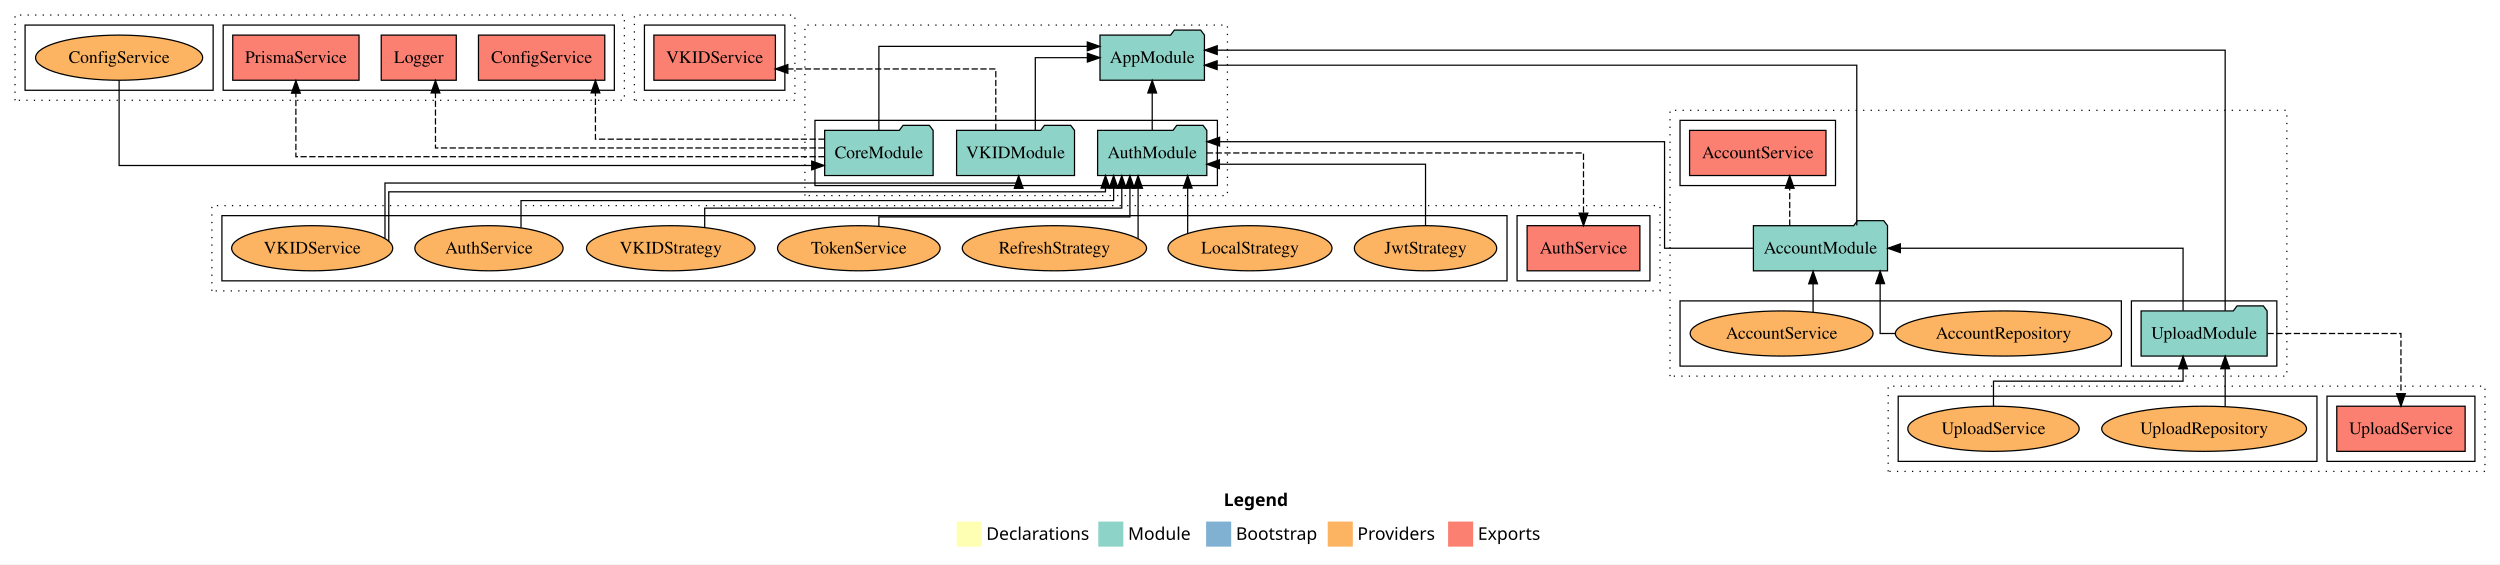
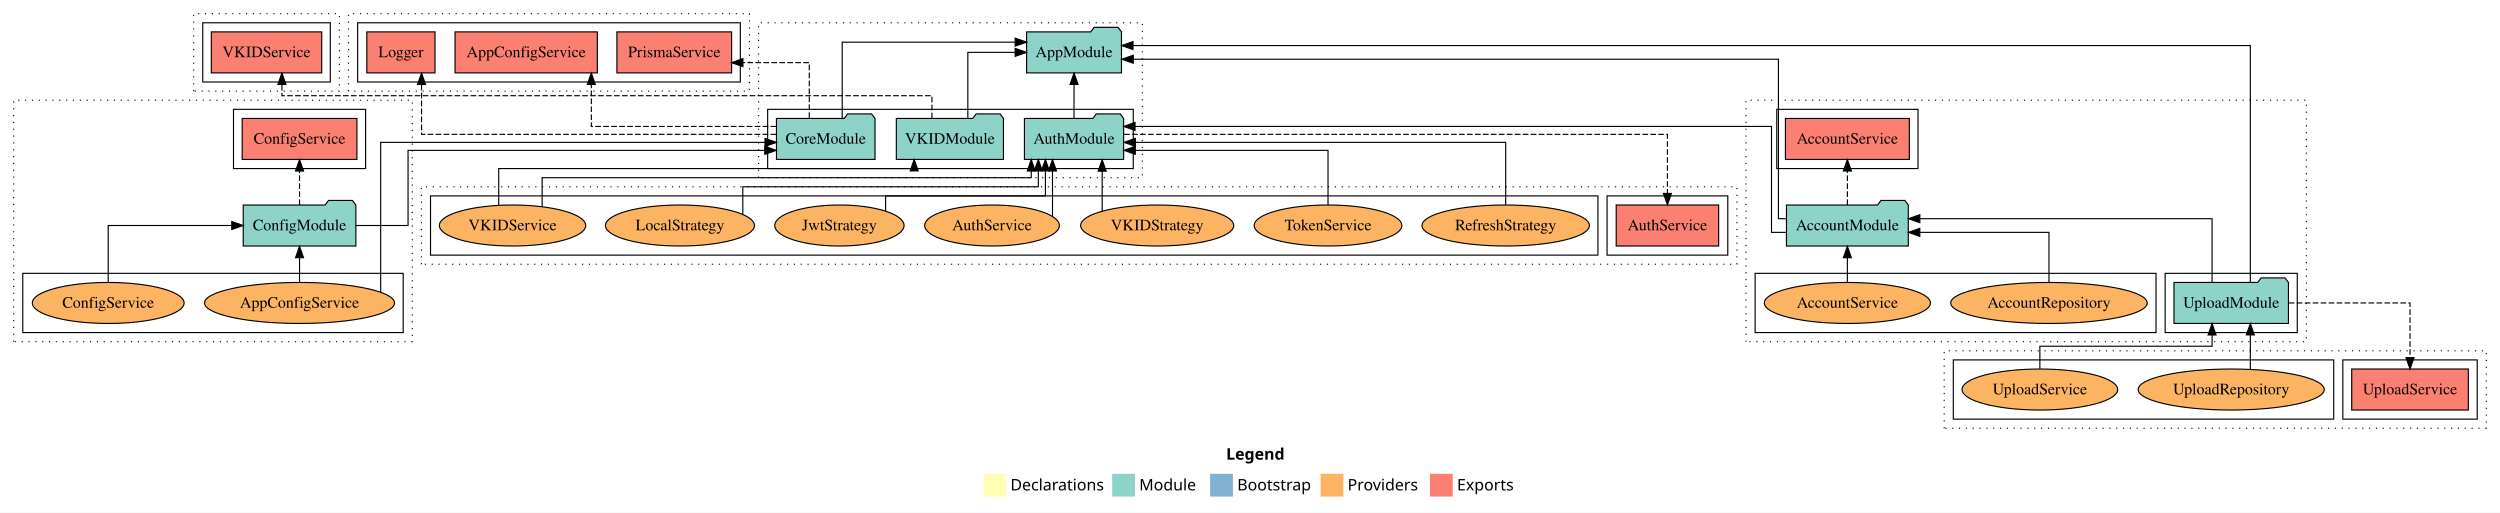
- <svg xmlns="http://www.w3.org/2000/svg" width="1994pt" height="450pt" viewBox="0.00 0.00 1994.00 450.00">
+ <svg xmlns="http://www.w3.org/2000/svg" width="2195pt" height="450pt" viewBox="0.00 0.00 2195.00 450.00">
  <g id="graph0" class="graph" transform="scale(1 1) rotate(0) translate(4 446)">
-     <polygon fill="white" stroke="transparent" points="-4,4 -4,-446 1990,-446 1990,4 -4,4" />
-     <text text-anchor="start" x="972.01" y="-42.4" font-family="Times-12" font-weight="bold" font-size="14.00">Legend</text>
-     <polygon fill="#ffffb3" stroke="transparent" points="759,-10 759,-30 779,-30 779,-10 759,-10" />
-     <text text-anchor="start" x="782.63" y="-15.4" font-family="Times-12" font-size="14.00">  Declarations</text>
-     <polygon fill="#8dd3c7" stroke="transparent" points="872,-10 872,-30 892,-30 892,-10 872,-10" />
-     <text text-anchor="start" x="895.73" y="-15.4" font-family="Times-12" font-size="14.00">  Module</text>
-     <polygon fill="#80b1d3" stroke="transparent" points="958,-10 958,-30 978,-30 978,-10 958,-10" />
-     <text text-anchor="start" x="981.78" y="-15.4" font-family="Times-12" font-size="14.00">  Bootstrap</text>
-     <polygon fill="#fdb462" stroke="transparent" points="1055,-10 1055,-30 1075,-30 1075,-10 1055,-10" />
-     <text text-anchor="start" x="1078.67" y="-15.4" font-family="Times-12" font-size="14.00">  Providers</text>
-     <polygon fill="#fb8072" stroke="transparent" points="1151,-10 1151,-30 1171,-30 1171,-10 1151,-10" />
-     <text text-anchor="start" x="1174.73" y="-15.4" font-family="Times-12" font-size="14.00">  Exports</text>
+     <polygon fill="white" stroke="transparent" points="-4,4 -4,-446 2191,-446 2191,4 -4,4" />
+     <text text-anchor="start" x="1072.51" y="-42.4" font-family="Times-12" font-weight="bold" font-size="14.00">Legend</text>
+     <polygon fill="#ffffb3" stroke="transparent" points="859.5,-10 859.5,-30 879.5,-30 879.5,-10 859.5,-10" />
+     <text text-anchor="start" x="883.13" y="-15.4" font-family="Times-12" font-size="14.00">  Declarations</text>
+     <polygon fill="#8dd3c7" stroke="transparent" points="972.5,-10 972.5,-30 992.5,-30 992.5,-10 972.5,-10" />
+     <text text-anchor="start" x="996.23" y="-15.4" font-family="Times-12" font-size="14.00">  Module</text>
+     <polygon fill="#80b1d3" stroke="transparent" points="1058.5,-10 1058.5,-30 1078.5,-30 1078.5,-10 1058.5,-10" />
+     <text text-anchor="start" x="1082.28" y="-15.4" font-family="Times-12" font-size="14.00">  Bootstrap</text>
+     <polygon fill="#fdb462" stroke="transparent" points="1155.5,-10 1155.5,-30 1175.5,-30 1175.5,-10 1155.5,-10" />
+     <text text-anchor="start" x="1179.17" y="-15.4" font-family="Times-12" font-size="14.00">  Providers</text>
+     <polygon fill="#fb8072" stroke="transparent" points="1251.5,-10 1251.5,-30 1271.5,-30 1271.5,-10 1251.5,-10" />
+     <text text-anchor="start" x="1275.23" y="-15.4" font-family="Times-12" font-size="14.00">  Exports</text>
    <g id="clust1" class="cluster">
-       <polygon fill="none" stroke="black" stroke-dasharray="1,5" points="1328,-146 1328,-358 1820,-358 1820,-146 1328,-146" />
+       <polygon fill="none" stroke="black" stroke-dasharray="1,5" points="1529,-146 1529,-358 2021,-358 2021,-146 1529,-146" />
    </g>
    <g id="clust3" class="cluster">
-       <polygon fill="none" stroke="black" points="1696,-154 1696,-206 1812,-206 1812,-154 1696,-154" />
+       <polygon fill="none" stroke="black" points="1897,-154 1897,-206 2013,-206 2013,-154 1897,-154" />
    </g>
    <g id="clust4" class="cluster">
-       <polygon fill="none" stroke="black" points="1336,-298 1336,-350 1460,-350 1460,-298 1336,-298" />
+       <polygon fill="none" stroke="black" points="1556,-298 1556,-350 1680,-350 1680,-298 1556,-298" />
    </g>
    <g id="clust6" class="cluster">
-       <polygon fill="none" stroke="black" points="1336,-154 1336,-206 1688,-206 1688,-154 1336,-154" />
+       <polygon fill="none" stroke="black" points="1537,-154 1537,-206 1889,-206 1889,-154 1537,-154" />
    </g>
    <g id="clust7" class="cluster">
-       <polygon fill="none" stroke="black" stroke-dasharray="1,5" points="638,-290 638,-426 975,-426 975,-290 638,-290" />
+       <polygon fill="none" stroke="black" stroke-dasharray="1,5" points="662,-290 662,-426 999,-426 999,-290 662,-290" />
    </g>
    <g id="clust9" class="cluster">
-       <polygon fill="none" stroke="black" points="646,-298 646,-350 967,-350 967,-298 646,-298" />
+       <polygon fill="none" stroke="black" points="670,-298 670,-350 991,-350 991,-298 670,-298" />
    </g>
    <g id="clust13" class="cluster">
-       <polygon fill="none" stroke="black" stroke-dasharray="1,5" points="165,-214 165,-282 1320,-282 1320,-214 165,-214" />
+       <polygon fill="none" stroke="black" stroke-dasharray="1,5" points="366,-214 366,-282 1521,-282 1521,-214 366,-214" />
    </g>
    <g id="clust16" class="cluster">
-       <polygon fill="none" stroke="black" points="1206,-222 1206,-274 1312,-274 1312,-222 1206,-222" />
+       <polygon fill="none" stroke="black" points="1407,-222 1407,-274 1513,-274 1513,-222 1407,-222" />
    </g>
    <g id="clust18" class="cluster">
-       <polygon fill="none" stroke="black" points="173,-222 173,-274 1198,-274 1198,-222 173,-222" />
+       <polygon fill="none" stroke="black" points="374,-222 374,-274 1399,-274 1399,-222 374,-222" />
    </g>
    <g id="clust19" class="cluster">
-       <polygon fill="none" stroke="black" stroke-dasharray="1,5" points="8,-366 8,-434 494,-434 494,-366 8,-366" />
+       <polygon fill="none" stroke="black" stroke-dasharray="1,5" points="8,-146 8,-358 358,-358 358,-146 8,-146" />
    </g>
    <g id="clust22" class="cluster">
-       <polygon fill="none" stroke="black" points="174,-374 174,-426 486,-426 486,-374 174,-374" />
+       <polygon fill="none" stroke="black" points="201,-298 201,-350 317,-350 317,-298 201,-298" />
    </g>
    <g id="clust24" class="cluster">
-       <polygon fill="none" stroke="black" points="16,-374 16,-426 166,-426 166,-374 16,-374" />
+       <polygon fill="none" stroke="black" points="16,-154 16,-206 350,-206 350,-154 16,-154" />
    </g>
    <g id="clust25" class="cluster">
-       <polygon fill="none" stroke="black" stroke-dasharray="1,5" points="1502,-70 1502,-138 1978,-138 1978,-70 1502,-70" />
+       <polygon fill="none" stroke="black" stroke-dasharray="1,5" points="302,-366 302,-434 654,-434 654,-366 302,-366" />
    </g>
    <g id="clust28" class="cluster">
-       <polygon fill="none" stroke="black" points="1852,-78 1852,-130 1970,-130 1970,-78 1852,-78" />
-     </g>
-     <g id="clust30" class="cluster">
-       <polygon fill="none" stroke="black" points="1510,-78 1510,-130 1844,-130 1844,-78 1510,-78" />
+       <polygon fill="none" stroke="black" points="310,-374 310,-426 646,-426 646,-374 310,-374" />
    </g>
    <g id="clust31" class="cluster">
-       <polygon fill="none" stroke="black" stroke-dasharray="1,5" points="502,-366 502,-434 630,-434 630,-366 502,-366" />
+       <polygon fill="none" stroke="black" stroke-dasharray="1,5" points="1703,-70 1703,-138 2179,-138 2179,-70 1703,-70" />
    </g>
    <g id="clust34" class="cluster">
-       <polygon fill="none" stroke="black" points="510,-374 510,-426 622,-426 622,-374 510,-374" />
+       <polygon fill="none" stroke="black" points="2053,-78 2053,-130 2171,-130 2171,-78 2053,-78" />
+     </g>
+     <g id="clust36" class="cluster">
+       <polygon fill="none" stroke="black" points="1711,-78 1711,-130 2045,-130 2045,-78 1711,-78" />
+     </g>
+     <g id="clust37" class="cluster">
+       <polygon fill="none" stroke="black" stroke-dasharray="1,5" points="166,-366 166,-434 294,-434 294,-366 166,-366" />
+     </g>
+     <g id="clust40" class="cluster">
+       <polygon fill="none" stroke="black" points="174,-374 174,-426 286,-426 286,-374 174,-374" />
    </g>
    <g id="node1" class="node">
-       <polygon fill="#8dd3c7" stroke="black" points="1804.26,-198 1801.26,-202 1780.26,-202 1777.26,-198 1703.74,-198 1703.74,-162 1804.26,-162 1804.26,-198" />
-       <text text-anchor="middle" x="1754" y="-175.8" font-family="Times,serif" font-size="14.00">UploadModule</text>
+       <polygon fill="#8dd3c7" stroke="black" points="2005.26,-198 2002.26,-202 1981.26,-202 1978.26,-198 1904.74,-198 1904.74,-162 2005.26,-162 2005.26,-198" />
+       <text text-anchor="middle" x="1955" y="-175.8" font-family="Times,serif" font-size="14.00">UploadModule</text>
    </g>
    <g id="node2" class="node">
-       <polygon fill="#8dd3c7" stroke="black" points="1501.48,-266 1498.48,-270 1477.48,-270 1474.48,-266 1394.52,-266 1394.52,-230 1501.48,-230 1501.48,-266" />
-       <text text-anchor="middle" x="1448" y="-243.8" font-family="Times,serif" font-size="14.00">AccountModule</text>
+       <polygon fill="#8dd3c7" stroke="black" points="1671.48,-266 1668.48,-270 1647.48,-270 1644.48,-266 1564.52,-266 1564.52,-230 1671.48,-230 1671.48,-266" />
+       <text text-anchor="middle" x="1618" y="-243.8" font-family="Times,serif" font-size="14.00">AccountModule</text>
    </g>
    <g id="edge1" class="edge">
-       <path fill="none" stroke="black" d="M1737.21,-198.22C1737.21,-218.37 1737.21,-248 1737.21,-248 1737.21,-248 1511.72,-248 1511.72,-248" />
-       <polygon fill="black" stroke="black" points="1511.72,-244.5 1501.72,-248 1511.72,-251.5 1511.72,-244.5" />
+       <path fill="none" stroke="black" d="M1938.21,-198.29C1938.21,-220.21 1938.21,-254 1938.21,-254 1938.21,-254 1681.6,-254 1681.6,-254" />
+       <polygon fill="black" stroke="black" points="1681.6,-250.5 1671.6,-254 1681.6,-257.5 1681.6,-250.5" />
    </g>
    <g id="node9" class="node">
-       <polygon fill="#8dd3c7" stroke="black" points="956.66,-418 953.66,-422 932.66,-422 929.66,-418 873.34,-418 873.34,-382 956.66,-382 956.66,-418" />
-       <text text-anchor="middle" x="915" y="-395.8" font-family="Times,serif" font-size="14.00">AppModule</text>
+       <polygon fill="#8dd3c7" stroke="black" points="980.66,-418 977.66,-422 956.66,-422 953.66,-418 897.34,-418 897.34,-382 980.66,-382 980.66,-418" />
+       <text text-anchor="middle" x="939" y="-395.8" font-family="Times,serif" font-size="14.00">AppModule</text>
    </g>
    <g id="edge8" class="edge">
-       <path fill="none" stroke="black" d="M1770.79,-198.11C1770.79,-251.74 1770.79,-406 1770.79,-406 1770.79,-406 966.86,-406 966.86,-406" />
-       <polygon fill="black" stroke="black" points="966.86,-402.5 956.86,-406 966.86,-409.5 966.86,-402.5" />
+       <path fill="none" stroke="black" d="M1971.79,-198.11C1971.79,-251.74 1971.79,-406 1971.79,-406 1971.79,-406 990.77,-406 990.77,-406" />
+       <polygon fill="black" stroke="black" points="990.77,-402.5 980.77,-406 990.77,-409.5 990.77,-402.5" />
+     </g>
+     <g id="node25" class="node">
+       <polygon fill="#fb8072" stroke="black" points="2163.19,-122 2060.81,-122 2060.81,-86 2163.19,-86 2163.19,-122" />
+       <text text-anchor="middle" x="2112" y="-99.8" font-family="Times,serif" font-size="14.00">UploadService </text>
+     </g>
+     <g id="edge27" class="edge">
+       <path fill="none" stroke="black" stroke-dasharray="5,2" d="M2005.54,-180C2051.44,-180 2112,-180 2112,-180 2112,-180 2112,-132.01 2112,-132.01" />
+       <polygon fill="black" stroke="black" points="2115.5,-132.01 2112,-122.01 2108.5,-132.01 2115.5,-132.01" />
+     </g>
+     <g id="node3" class="node">
+       <polygon fill="#fb8072" stroke="black" points="1672.4,-342 1563.6,-342 1563.6,-306 1672.4,-306 1672.4,-342" />
+       <text text-anchor="middle" x="1618" y="-319.8" font-family="Times,serif" font-size="14.00">AccountService </text>
+     </g>
+     <g id="edge2" class="edge">
+       <path fill="none" stroke="black" stroke-dasharray="5,2" d="M1618,-266.01C1618,-266.01 1618,-295.85 1618,-295.85" />
+       <polygon fill="black" stroke="black" points="1614.5,-295.85 1618,-305.85 1621.5,-295.85 1614.5,-295.85" />
+     </g>
+     <g id="node6" class="node">
+       <polygon fill="#8dd3c7" stroke="black" points="982.55,-342 979.55,-346 958.55,-346 955.55,-342 895.45,-342 895.45,-306 982.55,-306 982.55,-342" />
+       <text text-anchor="middle" x="939" y="-319.8" font-family="Times,serif" font-size="14.00">AuthModule</text>
+     </g>
+     <g id="edge10" class="edge">
+       <path fill="none" stroke="black" d="M1564.22,-242C1556.65,-242 1551.38,-242 1551.38,-242 1551.38,-242 1551.38,-335 1551.38,-335 1551.38,-335 992.55,-335 992.55,-335" />
+       <polygon fill="black" stroke="black" points="992.55,-331.5 982.55,-335 992.55,-338.5 992.55,-331.5" />
+     </g>
+     <g id="edge5" class="edge">
+       <path fill="none" stroke="black" d="M1564.41,-254C1560.16,-254 1557.46,-254 1557.46,-254 1557.46,-254 1557.46,-394 1557.46,-394 1557.46,-394 991.02,-394 991.02,-394" />
+       <polygon fill="black" stroke="black" points="991.02,-390.5 981.02,-394 991.02,-397.5 991.02,-390.5" />
+     </g>
+     <g id="node4" class="node">
+       <ellipse fill="#fdb462" stroke="black" cx="1795" cy="-180" rx="86.26" ry="18" />
+       <text text-anchor="middle" x="1795" y="-175.8" font-family="Times,serif" font-size="14.00">AccountRepository</text>
+     </g>
+     <g id="edge3" class="edge">
+       <path fill="none" stroke="black" d="M1795,-198.27C1795,-216.56 1795,-242 1795,-242 1795,-242 1681.59,-242 1681.59,-242" />
+       <polygon fill="black" stroke="black" points="1681.59,-238.5 1671.59,-242 1681.59,-245.5 1681.59,-238.5" />
+     </g>
+     <g id="node5" class="node">
+       <ellipse fill="#fdb462" stroke="black" cx="1618" cy="-180" rx="72.91" ry="18" />
+       <text text-anchor="middle" x="1618" y="-175.8" font-family="Times,serif" font-size="14.00">AccountService</text>
+     </g>
+     <g id="edge4" class="edge">
+       <path fill="none" stroke="black" d="M1618,-198.22C1618,-198.22 1618,-219.73 1618,-219.73" />
+       <polygon fill="black" stroke="black" points="1614.5,-219.73 1618,-229.73 1621.5,-219.73 1614.5,-219.73" />
+     </g>
+     <g id="edge6" class="edge">
+       <path fill="none" stroke="black" d="M939,-342.01C939,-342.01 939,-371.85 939,-371.85" />
+       <polygon fill="black" stroke="black" points="935.5,-371.85 939,-381.85 942.5,-371.85 935.5,-371.85" />
+     </g>
+     <g id="node10" class="node">
+       <polygon fill="#fb8072" stroke="black" points="1504.98,-266 1415.02,-266 1415.02,-230 1504.98,-230 1504.98,-266" />
+       <text text-anchor="middle" x="1460" y="-243.8" font-family="Times,serif" font-size="14.00">AuthService </text>
+     </g>
+     <g id="edge11" class="edge">
+       <path fill="none" stroke="black" stroke-dasharray="5,2" d="M982.97,-328C1108.58,-328 1460,-328 1460,-328 1460,-328 1460,-276.15 1460,-276.15" />
+       <polygon fill="black" stroke="black" points="1463.5,-276.15 1460,-266.15 1456.5,-276.15 1463.5,-276.15" />
+     </g>
+     <g id="node7" class="node">
+       <polygon fill="#8dd3c7" stroke="black" points="764.26,-342 761.26,-346 740.26,-346 737.26,-342 677.74,-342 677.74,-306 764.26,-306 764.26,-342" />
+       <text text-anchor="middle" x="721" y="-319.8" font-family="Times,serif" font-size="14.00">CoreModule</text>
+     </g>
+     <g id="edge7" class="edge">
+       <path fill="none" stroke="black" d="M735.46,-342.03C735.46,-366.98 735.46,-409 735.46,-409 735.46,-409 887.32,-409 887.32,-409" />
+       <polygon fill="black" stroke="black" points="887.32,-412.5 897.32,-409 887.32,-405.5 887.32,-412.5" />
    </g>
    <g id="node22" class="node">
-       <polygon fill="#fb8072" stroke="black" points="1962.19,-122 1859.81,-122 1859.81,-86 1962.19,-86 1962.19,-122" />
-       <text text-anchor="middle" x="1911" y="-99.8" font-family="Times,serif" font-size="14.00">UploadService </text>
+       <polygon fill="#fb8072" stroke="black" points="520.47,-418 395.53,-418 395.53,-382 520.47,-382 520.47,-418" />
+       <text text-anchor="middle" x="458" y="-395.8" font-family="Times,serif" font-size="14.00">AppConfigService </text>
    </g>
    <g id="edge23" class="edge">
-       <path fill="none" stroke="black" stroke-dasharray="5,2" d="M1804.54,-180C1850.44,-180 1911,-180 1911,-180 1911,-180 1911,-132.01 1911,-132.01" />
-       <polygon fill="black" stroke="black" points="1914.5,-132.01 1911,-122.01 1907.5,-132.01 1914.5,-132.01" />
-     </g>
-     <g id="node3" class="node">
-       <polygon fill="#fb8072" stroke="black" points="1452.4,-342 1343.6,-342 1343.6,-306 1452.4,-306 1452.4,-342" />
-       <text text-anchor="middle" x="1398" y="-319.8" font-family="Times,serif" font-size="14.00">AccountService </text>
-     </g>
-     <g id="edge2" class="edge">
-       <path fill="none" stroke="black" stroke-dasharray="5,2" d="M1423.48,-266.01C1423.48,-266.01 1423.48,-295.85 1423.48,-295.85" />
-       <polygon fill="black" stroke="black" points="1419.98,-295.85 1423.48,-305.85 1426.98,-295.85 1419.98,-295.85" />
-     </g>
-     <g id="node6" class="node">
-       <polygon fill="#8dd3c7" stroke="black" points="958.55,-342 955.55,-346 934.55,-346 931.55,-342 871.45,-342 871.45,-306 958.55,-306 958.55,-342" />
-       <text text-anchor="middle" x="915" y="-319.8" font-family="Times,serif" font-size="14.00">AuthModule</text>
-     </g>
-     <g id="edge10" class="edge">
-       <path fill="none" stroke="black" d="M1394.18,-248C1360.57,-248 1323.64,-248 1323.64,-248 1323.64,-248 1323.64,-333 1323.64,-333 1323.64,-333 968.73,-333 968.73,-333" />
-       <polygon fill="black" stroke="black" points="968.73,-329.5 958.73,-333 968.73,-336.5 968.73,-329.5" />
-     </g>
-     <g id="edge5" class="edge">
-       <path fill="none" stroke="black" d="M1476.97,-266.2C1476.97,-305.33 1476.97,-394 1476.97,-394 1476.97,-394 966.78,-394 966.78,-394" />
-       <polygon fill="black" stroke="black" points="966.78,-390.5 956.78,-394 966.78,-397.5 966.78,-390.5" />
-     </g>
-     <g id="node4" class="node">
-       <ellipse fill="#fdb462" stroke="black" cx="1594" cy="-180" rx="86.26" ry="18" />
-       <text text-anchor="middle" x="1594" y="-175.8" font-family="Times,serif" font-size="14.00">AccountRepository</text>
-     </g>
-     <g id="edge3" class="edge">
-       <path fill="none" stroke="black" d="M1507.66,-180C1500.31,-180 1495.6,-180 1495.6,-180 1495.6,-180 1495.6,-219.78 1495.6,-219.78" />
-       <polygon fill="black" stroke="black" points="1492.1,-219.78 1495.6,-229.78 1499.1,-219.78 1492.1,-219.78" />
-     </g>
-     <g id="node5" class="node">
-       <ellipse fill="#fdb462" stroke="black" cx="1417" cy="-180" rx="72.91" ry="18" />
-       <text text-anchor="middle" x="1417" y="-175.8" font-family="Times,serif" font-size="14.00">AccountService</text>
-     </g>
-     <g id="edge4" class="edge">
-       <path fill="none" stroke="black" d="M1442.11,-197.16C1442.11,-197.16 1442.11,-219.65 1442.11,-219.65" />
-       <polygon fill="black" stroke="black" points="1438.61,-219.65 1442.11,-229.65 1445.61,-219.65 1438.61,-219.65" />
-     </g>
-     <g id="edge6" class="edge">
-       <path fill="none" stroke="black" d="M915,-342.01C915,-342.01 915,-371.85 915,-371.85" />
-       <polygon fill="black" stroke="black" points="911.5,-371.85 915,-381.85 918.5,-371.85 911.5,-371.85" />
-     </g>
-     <g id="node10" class="node">
-       <polygon fill="#fb8072" stroke="black" points="1303.98,-266 1214.02,-266 1214.02,-230 1303.98,-230 1303.98,-266" />
-       <text text-anchor="middle" x="1259" y="-243.8" font-family="Times,serif" font-size="14.00">AuthService </text>
-     </g>
-     <g id="edge11" class="edge">
-       <path fill="none" stroke="black" stroke-dasharray="5,2" d="M958.57,-324C1051.13,-324 1259,-324 1259,-324 1259,-324 1259,-276.01 1259,-276.01" />
-       <polygon fill="black" stroke="black" points="1262.5,-276.01 1259,-266.01 1255.5,-276.01 1262.5,-276.01" />
-     </g>
-     <g id="node7" class="node">
-       <polygon fill="#8dd3c7" stroke="black" points="740.26,-342 737.26,-346 716.26,-346 713.26,-342 653.74,-342 653.74,-306 740.26,-306 740.26,-342" />
-       <text text-anchor="middle" x="697" y="-319.8" font-family="Times,serif" font-size="14.00">CoreModule</text>
-     </g>
-     <g id="edge7" class="edge">
-       <path fill="none" stroke="black" d="M697,-342.03C697,-366.98 697,-409 697,-409 697,-409 863.23,-409 863.23,-409" />
-       <polygon fill="black" stroke="black" points="863.23,-412.5 873.23,-409 863.23,-405.5 863.23,-412.5" />
+       <path fill="none" stroke="black" stroke-dasharray="5,2" d="M677.6,-335C617.22,-335 515.18,-335 515.18,-335 515.18,-335 515.18,-371.89 515.18,-371.89" />
+       <polygon fill="black" stroke="black" points="511.68,-371.89 515.18,-381.89 518.68,-371.89 511.68,-371.89" />
+     </g>
+     <g id="node23" class="node">
+       <polygon fill="#fb8072" stroke="black" points="377.93,-418 318.07,-418 318.07,-382 377.93,-382 377.93,-418" />
+       <text text-anchor="middle" x="348" y="-395.8" font-family="Times,serif" font-size="14.00">Logger </text>
+     </g>
+     <g id="edge24" class="edge">
+       <path fill="none" stroke="black" stroke-dasharray="5,2" d="M677.49,-328C582.72,-328 366.12,-328 366.12,-328 366.12,-328 366.12,-371.83 366.12,-371.83" />
+       <polygon fill="black" stroke="black" points="362.62,-371.83 366.12,-381.83 369.62,-371.83 362.62,-371.83" />
+     </g>
+     <g id="node24" class="node">
+       <polygon fill="#fb8072" stroke="black" points="638.36,-418 537.64,-418 537.64,-382 638.36,-382 638.36,-418" />
+       <text text-anchor="middle" x="588" y="-395.8" font-family="Times,serif" font-size="14.00">PrismaService </text>
+     </g>
+     <g id="edge25" class="edge">
+       <path fill="none" stroke="black" stroke-dasharray="5,2" d="M706.54,-342.31C706.54,-362.15 706.54,-391 706.54,-391 706.54,-391 648.27,-391 648.27,-391" />
+       <polygon fill="black" stroke="black" points="648.27,-387.5 638.27,-391 648.27,-394.5 648.27,-387.5" />
+     </g>
+     <g id="node8" class="node">
+       <polygon fill="#8dd3c7" stroke="black" points="877.03,-342 874.03,-346 853.03,-346 850.03,-342 782.97,-342 782.97,-306 877.03,-306 877.03,-342" />
+       <text text-anchor="middle" x="830" y="-319.8" font-family="Times,serif" font-size="14.00">VKIDModule</text>
+     </g>
+     <g id="edge9" class="edge">
+       <path fill="none" stroke="black" d="M845.76,-342.01C845.76,-364.49 845.76,-400 845.76,-400 845.76,-400 887.29,-400 887.29,-400" />
+       <polygon fill="black" stroke="black" points="887.29,-403.5 897.29,-400 887.29,-396.5 887.29,-403.5" />
+     </g>
+     <g id="node28" class="node">
+       <polygon fill="#fb8072" stroke="black" points="278.46,-418 181.54,-418 181.54,-382 278.46,-382 278.46,-418" />
+       <text text-anchor="middle" x="230" y="-395.8" font-family="Times,serif" font-size="14.00">VKIDService </text>
+     </g>
+     <g id="edge30" class="edge">
+       <path fill="none" stroke="black" stroke-dasharray="5,2" d="M814.24,-342.11C814.24,-351.9 814.24,-362 814.24,-362 814.24,-362 243.52,-362 243.52,-362 243.52,-362 243.52,-371.89 243.52,-371.89" />
+       <polygon fill="black" stroke="black" points="240.02,-371.89 243.52,-381.89 247.02,-371.89 240.02,-371.89" />
+     </g>
+     <g id="node11" class="node">
+       <ellipse fill="#fdb462" stroke="black" cx="867" cy="-248" rx="59.11" ry="18" />
+       <text text-anchor="middle" x="867" y="-243.8" font-family="Times,serif" font-size="14.00">AuthService</text>
+     </g>
+     <g id="edge12" class="edge">
+       <path fill="none" stroke="black" d="M920.09,-256.13C920.09,-256.13 920.09,-295.88 920.09,-295.88" />
+       <polygon fill="black" stroke="black" points="916.59,-295.88 920.09,-305.88 923.59,-295.88 916.59,-295.88" />
+     </g>
+     <g id="node12" class="node">
+       <ellipse fill="#fdb462" stroke="black" cx="733" cy="-248" rx="56.76" ry="18" />
+       <text text-anchor="middle" x="733" y="-243.8" font-family="Times,serif" font-size="14.00">JwtStrategy</text>
+     </g>
+     <g id="edge13" class="edge">
+       <path fill="none" stroke="black" d="M773.56,-260.7C773.56,-267.3 773.56,-274 773.56,-274 773.56,-274 913.87,-274 913.87,-274 913.87,-274 913.87,-295.95 913.87,-295.95" />
+       <polygon fill="black" stroke="black" points="910.37,-295.95 913.87,-305.95 917.37,-295.95 910.37,-295.95" />
+     </g>
+     <g id="node13" class="node">
+       <ellipse fill="#fdb462" stroke="black" cx="593" cy="-248" rx="65.41" ry="18" />
+       <text text-anchor="middle" x="593" y="-243.8" font-family="Times,serif" font-size="14.00">LocalStrategy</text>
+     </g>
+     <g id="edge14" class="edge">
+       <path fill="none" stroke="black" d="M648.19,-257.65C648.19,-267.7 648.19,-282 648.19,-282 648.19,-282 907.66,-282 907.66,-282 907.66,-282 907.66,-295.94 907.66,-295.94" />
+       <polygon fill="black" stroke="black" points="904.16,-295.94 907.66,-305.94 911.16,-295.94 904.16,-295.94" />
+     </g>
+     <g id="node14" class="node">
+       <ellipse fill="#fdb462" stroke="black" cx="1318" cy="-248" rx="73.49" ry="18" />
+       <text text-anchor="middle" x="1318" y="-243.8" font-family="Times,serif" font-size="14.00">RefreshStrategy</text>
+     </g>
+     <g id="edge15" class="edge">
+       <path fill="none" stroke="black" d="M1318,-266.04C1318,-287.66 1318,-321 1318,-321 1318,-321 992.85,-321 992.85,-321" />
+       <polygon fill="black" stroke="black" points="992.85,-317.5 982.85,-321 992.85,-324.5 992.85,-317.5" />
+     </g>
+     <g id="node15" class="node">
+       <ellipse fill="#fdb462" stroke="black" cx="1162" cy="-248" rx="64.83" ry="18" />
+       <text text-anchor="middle" x="1162" y="-243.8" font-family="Times,serif" font-size="14.00">TokenService</text>
+     </g>
+     <g id="edge16" class="edge">
+       <path fill="none" stroke="black" d="M1162,-266.03C1162,-285.58 1162,-314 1162,-314 1162,-314 992.79,-314 992.79,-314" />
+       <polygon fill="black" stroke="black" points="992.79,-310.5 982.79,-314 992.79,-317.5 992.79,-310.5" />
+     </g>
+     <g id="node16" class="node">
+       <ellipse fill="#fdb462" stroke="black" cx="446" cy="-248" rx="64.24" ry="18" />
+       <text text-anchor="middle" x="446" y="-243.8" font-family="Times,serif" font-size="14.00">VKIDService</text>
+     </g>
+     <g id="edge17" class="edge">
+       <path fill="none" stroke="black" d="M472,-264.6C472,-276.34 472,-290 472,-290 472,-290 901.44,-290 901.44,-290 901.44,-290 901.44,-295.81 901.44,-295.81" />
+       <polygon fill="black" stroke="black" points="897.94,-295.81 901.44,-305.81 904.94,-295.81 897.94,-295.81" />
+     </g>
+     <g id="edge31" class="edge">
+       <path fill="none" stroke="black" d="M433.88,-265.77C433.88,-280.14 433.88,-298 433.88,-298 433.88,-298 798.66,-298 798.66,-298 798.66,-298 798.66,-298.79 798.66,-298.79" />
+       <polygon fill="black" stroke="black" points="795.16,-295.94 798.66,-305.94 802.16,-295.94 795.16,-295.94" />
+     </g>
+     <g id="node17" class="node">
+       <ellipse fill="#fdb462" stroke="black" cx="1012" cy="-248" rx="67.19" ry="18" />
+       <text text-anchor="middle" x="1012" y="-243.8" font-family="Times,serif" font-size="14.00">VKIDStrategy</text>
+     </g>
+     <g id="edge18" class="edge">
+       <path fill="none" stroke="black" d="M963.71,-260.55C963.71,-260.55 963.71,-295.74 963.71,-295.74" />
+       <polygon fill="black" stroke="black" points="960.21,-295.74 963.71,-305.74 967.21,-295.74 960.21,-295.74" />
    </g>
    <g id="node18" class="node">
-       <polygon fill="#fb8072" stroke="black" points="478.37,-418 377.63,-418 377.63,-382 478.37,-382 478.37,-418" />
-       <text text-anchor="middle" x="428" y="-395.8" font-family="Times,serif" font-size="14.00">ConfigService </text>
+       <polygon fill="#fb8072" stroke="black" points="309.37,-342 208.63,-342 208.63,-306 309.37,-306 309.37,-342" />
+       <text text-anchor="middle" x="259" y="-319.8" font-family="Times,serif" font-size="14.00">ConfigService </text>
+     </g>
+     <g id="node19" class="node">
+       <polygon fill="#8dd3c7" stroke="black" points="308.44,-266 305.44,-270 284.44,-270 281.44,-266 209.56,-266 209.56,-230 308.44,-230 308.44,-266" />
+       <text text-anchor="middle" x="259" y="-243.8" font-family="Times,serif" font-size="14.00">ConfigModule</text>
+     </g>
+     <g id="edge22" class="edge">
+       <path fill="none" stroke="black" d="M308.32,-248C331.57,-248 354.28,-248 354.28,-248 354.28,-248 354.28,-314 354.28,-314 354.28,-314 667.49,-314 667.49,-314" />
+       <polygon fill="black" stroke="black" points="667.49,-317.5 677.49,-314 667.49,-310.5 667.49,-317.5" />
    </g>
    <g id="edge19" class="edge">
-       <path fill="none" stroke="black" stroke-dasharray="5,2" d="M653.68,-335C588.03,-335 470.92,-335 470.92,-335 470.92,-335 470.92,-371.89 470.92,-371.89" />
-       <polygon fill="black" stroke="black" points="467.42,-371.89 470.92,-381.89 474.42,-371.89 467.42,-371.89" />
-     </g>
-     <g id="node19" class="node">
-       <polygon fill="#fb8072" stroke="black" points="359.93,-418 300.07,-418 300.07,-382 359.93,-382 359.93,-418" />
-       <text text-anchor="middle" x="330" y="-395.8" font-family="Times,serif" font-size="14.00">Logger </text>
+       <path fill="none" stroke="black" stroke-dasharray="5,2" d="M259,-266.01C259,-266.01 259,-295.85 259,-295.85" />
+       <polygon fill="black" stroke="black" points="255.5,-295.85 259,-305.85 262.5,-295.85 255.5,-295.85" />
+     </g>
+     <g id="node20" class="node">
+       <ellipse fill="#fdb462" stroke="black" cx="259" cy="-180" rx="83.39" ry="18" />
+       <text text-anchor="middle" x="259" y="-175.8" font-family="Times,serif" font-size="14.00">AppConfigService</text>
+     </g>
+     <g id="edge26" class="edge">
+       <path fill="none" stroke="black" d="M330.24,-189.69C330.24,-221.55 330.24,-321 330.24,-321 330.24,-321 667.69,-321 667.69,-321" />
+       <polygon fill="black" stroke="black" points="667.69,-324.5 677.69,-321 667.69,-317.5 667.69,-324.5" />
    </g>
    <g id="edge20" class="edge">
-       <path fill="none" stroke="black" stroke-dasharray="5,2" d="M653.63,-328C559.19,-328 343.33,-328 343.33,-328 343.33,-328 343.33,-371.83 343.33,-371.83" />
-       <polygon fill="black" stroke="black" points="339.83,-371.83 343.33,-381.83 346.83,-371.83 339.83,-371.83" />
-     </g>
-     <g id="node20" class="node">
-       <polygon fill="#fb8072" stroke="black" points="282.36,-418 181.64,-418 181.64,-382 282.36,-382 282.36,-418" />
-       <text text-anchor="middle" x="232" y="-395.8" font-family="Times,serif" font-size="14.00">PrismaService </text>
+       <path fill="none" stroke="black" d="M259,-198.22C259,-198.22 259,-219.73 259,-219.73" />
+       <polygon fill="black" stroke="black" points="255.5,-219.73 259,-229.73 262.5,-219.73 255.5,-219.73" />
+     </g>
+     <g id="node21" class="node">
+       <ellipse fill="#fdb462" stroke="black" cx="91" cy="-180" rx="66.63" ry="18" />
+       <text text-anchor="middle" x="91" y="-175.8" font-family="Times,serif" font-size="14.00">ConfigService</text>
    </g>
    <g id="edge21" class="edge">
-       <path fill="none" stroke="black" stroke-dasharray="5,2" d="M653.67,-321C538.24,-321 232,-321 232,-321 232,-321 232,-371.68 232,-371.68" />
-       <polygon fill="black" stroke="black" points="228.5,-371.68 232,-381.68 235.5,-371.68 228.5,-371.68" />
-     </g>
-     <g id="node8" class="node">
-       <polygon fill="#8dd3c7" stroke="black" points="853.03,-342 850.03,-346 829.03,-346 826.03,-342 758.97,-342 758.97,-306 853.03,-306 853.03,-342" />
-       <text text-anchor="middle" x="806" y="-319.8" font-family="Times,serif" font-size="14.00">VKIDModule</text>
-     </g>
-     <g id="edge9" class="edge">
-       <path fill="none" stroke="black" d="M821.76,-342.01C821.76,-364.49 821.76,-400 821.76,-400 821.76,-400 863.29,-400 863.29,-400" />
-       <polygon fill="black" stroke="black" points="863.29,-403.5 873.29,-400 863.29,-396.5 863.29,-403.5" />
-     </g>
-     <g id="node25" class="node">
-       <polygon fill="#fb8072" stroke="black" points="614.46,-418 517.54,-418 517.54,-382 614.46,-382 614.46,-418" />
-       <text text-anchor="middle" x="566" y="-395.8" font-family="Times,serif" font-size="14.00">VKIDService </text>
-     </g>
-     <g id="edge26" class="edge">
-       <path fill="none" stroke="black" stroke-dasharray="5,2" d="M790.24,-342.31C790.24,-362.15 790.24,-391 790.24,-391 790.24,-391 624.38,-391 624.38,-391" />
-       <polygon fill="black" stroke="black" points="624.38,-387.5 614.38,-391 624.38,-394.5 624.38,-387.5" />
-     </g>
-     <g id="node11" class="node">
-       <ellipse fill="#fdb462" stroke="black" cx="386" cy="-248" rx="59.11" ry="18" />
-       <text text-anchor="middle" x="386" y="-243.8" font-family="Times,serif" font-size="14.00">AuthService</text>
-     </g>
-     <g id="edge12" class="edge">
-       <path fill="none" stroke="black" d="M411.56,-264.34C411.56,-274.64 411.56,-286 411.56,-286 411.56,-286 884.23,-286 884.23,-286 884.23,-286 884.23,-295.89 884.23,-295.89" />
-       <polygon fill="black" stroke="black" points="880.73,-295.89 884.23,-305.89 887.73,-295.89 880.73,-295.89" />
-     </g>
-     <g id="node12" class="node">
-       <ellipse fill="#fdb462" stroke="black" cx="1133" cy="-248" rx="56.76" ry="18" />
-       <text text-anchor="middle" x="1133" y="-243.8" font-family="Times,serif" font-size="14.00">JwtStrategy</text>
-     </g>
-     <g id="edge13" class="edge">
-       <path fill="none" stroke="black" d="M1133,-266.31C1133,-286.15 1133,-315 1133,-315 1133,-315 968.59,-315 968.59,-315" />
-       <polygon fill="black" stroke="black" points="968.59,-311.5 958.59,-315 968.59,-318.5 968.59,-311.5" />
-     </g>
-     <g id="node13" class="node">
-       <ellipse fill="#fdb462" stroke="black" cx="993" cy="-248" rx="65.41" ry="18" />
-       <text text-anchor="middle" x="993" y="-243.8" font-family="Times,serif" font-size="14.00">LocalStrategy</text>
-     </g>
-     <g id="edge14" class="edge">
-       <path fill="none" stroke="black" d="M943.29,-259.88C943.29,-259.88 943.29,-295.99 943.29,-295.99" />
-       <polygon fill="black" stroke="black" points="939.79,-295.99 943.29,-305.99 946.79,-295.99 939.79,-295.99" />
-     </g>
-     <g id="node14" class="node">
-       <ellipse fill="#fdb462" stroke="black" cx="837" cy="-248" rx="73.49" ry="18" />
-       <text text-anchor="middle" x="837" y="-243.8" font-family="Times,serif" font-size="14.00">RefreshStrategy</text>
-     </g>
-     <g id="edge15" class="edge">
-       <path fill="none" stroke="black" d="M903.74,-255.57C903.74,-255.57 903.74,-295.88 903.74,-295.88" />
-       <polygon fill="black" stroke="black" points="900.24,-295.88 903.74,-305.88 907.24,-295.88 900.24,-295.88" />
-     </g>
-     <g id="node15" class="node">
-       <ellipse fill="#fdb462" stroke="black" cx="681" cy="-248" rx="64.83" ry="18" />
-       <text text-anchor="middle" x="681" y="-243.8" font-family="Times,serif" font-size="14.00">TokenService</text>
-     </g>
-     <g id="edge16" class="edge">
-       <path fill="none" stroke="black" d="M697,-265.63C697,-269.77 697,-273 697,-273 697,-273 897.24,-273 897.24,-273 897.24,-273 897.24,-295.88 897.24,-295.88" />
-       <polygon fill="black" stroke="black" points="893.74,-295.88 897.24,-305.88 900.74,-295.88 893.74,-295.88" />
-     </g>
-     <g id="node16" class="node">
-       <ellipse fill="#fdb462" stroke="black" cx="245" cy="-248" rx="64.24" ry="18" />
-       <text text-anchor="middle" x="245" y="-243.8" font-family="Times,serif" font-size="14.00">VKIDService</text>
-     </g>
-     <g id="edge17" class="edge">
-       <path fill="none" stroke="black" d="M306.09,-253.52C306.09,-265.53 306.09,-293 306.09,-293 306.09,-293 877.73,-293 877.73,-293 877.73,-293 877.73,-295.97 877.73,-295.97" />
-       <polygon fill="black" stroke="black" points="874.23,-295.97 877.73,-305.97 881.23,-295.97 874.23,-295.97" />
-     </g>
-     <g id="edge27" class="edge">
-       <path fill="none" stroke="black" d="M303.06,-255.67C303.06,-270.14 303.06,-300 303.06,-300 303.06,-300 808.51,-300 808.51,-300 808.51,-300 808.51,-300.58 808.51,-300.58" />
-       <polygon fill="black" stroke="black" points="805.01,-295.81 808.51,-305.81 812.01,-295.81 805.01,-295.81" />
-     </g>
-     <g id="node17" class="node">
-       <ellipse fill="#fdb462" stroke="black" cx="531" cy="-248" rx="67.19" ry="18" />
-       <text text-anchor="middle" x="531" y="-243.8" font-family="Times,serif" font-size="14.00">VKIDStrategy</text>
-     </g>
-     <g id="edge18" class="edge">
-       <path fill="none" stroke="black" d="M558.06,-264.75C558.06,-272.49 558.06,-280 558.06,-280 558.06,-280 890.74,-280 890.74,-280 890.74,-280 890.74,-295.85 890.74,-295.85" />
-       <polygon fill="black" stroke="black" points="887.24,-295.85 890.74,-305.85 894.24,-295.85 887.24,-295.85" />
-     </g>
-     <g id="node21" class="node">
-       <ellipse fill="#fdb462" stroke="black" cx="91" cy="-400" rx="66.63" ry="18" />
-       <text text-anchor="middle" x="91" y="-395.8" font-family="Times,serif" font-size="14.00">ConfigService</text>
-     </g>
-     <g id="edge22" class="edge">
-       <path fill="none" stroke="black" d="M91,-381.76C91,-356.52 91,-314 91,-314 91,-314 643.42,-314 643.42,-314" />
-       <polygon fill="black" stroke="black" points="643.42,-317.5 653.42,-314 643.42,-310.5 643.42,-317.5" />
-     </g>
-     <g id="node23" class="node">
-       <ellipse fill="#fdb462" stroke="black" cx="1754" cy="-104" rx="81.68" ry="18" />
-       <text text-anchor="middle" x="1754" y="-99.8" font-family="Times,serif" font-size="14.00">UploadRepository</text>
-     </g>
-     <g id="edge24" class="edge">
-       <path fill="none" stroke="black" d="M1770.79,-121.63C1770.79,-121.63 1770.79,-151.94 1770.79,-151.94" />
-       <polygon fill="black" stroke="black" points="1767.29,-151.94 1770.79,-161.94 1774.29,-151.94 1767.29,-151.94" />
-     </g>
-     <g id="node24" class="node">
-       <ellipse fill="#fdb462" stroke="black" cx="1586" cy="-104" rx="68.34" ry="18" />
-       <text text-anchor="middle" x="1586" y="-99.8" font-family="Times,serif" font-size="14.00">UploadService</text>
-     </g>
-     <g id="edge25" class="edge">
-       <path fill="none" stroke="black" d="M1586,-122.11C1586,-131.9 1586,-142 1586,-142 1586,-142 1737.21,-142 1737.21,-142 1737.21,-142 1737.21,-151.89 1737.21,-151.89" />
-       <polygon fill="black" stroke="black" points="1733.71,-151.89 1737.21,-161.89 1740.71,-151.89 1733.71,-151.89" />
+       <path fill="none" stroke="black" d="M91,-198.22C91,-218.37 91,-248 91,-248 91,-248 199.5,-248 199.5,-248" />
+       <polygon fill="black" stroke="black" points="199.5,-251.5 209.5,-248 199.5,-244.5 199.5,-251.5" />
+     </g>
+     <g id="node26" class="node">
+       <ellipse fill="#fdb462" stroke="black" cx="1955" cy="-104" rx="81.68" ry="18" />
+       <text text-anchor="middle" x="1955" y="-99.8" font-family="Times,serif" font-size="14.00">UploadRepository</text>
+     </g>
+     <g id="edge28" class="edge">
+       <path fill="none" stroke="black" d="M1971.79,-121.63C1971.79,-121.63 1971.79,-151.94 1971.79,-151.94" />
+       <polygon fill="black" stroke="black" points="1968.29,-151.94 1971.79,-161.94 1975.29,-151.94 1968.29,-151.94" />
+     </g>
+     <g id="node27" class="node">
+       <ellipse fill="#fdb462" stroke="black" cx="1787" cy="-104" rx="68.34" ry="18" />
+       <text text-anchor="middle" x="1787" y="-99.8" font-family="Times,serif" font-size="14.00">UploadService</text>
+     </g>
+     <g id="edge29" class="edge">
+       <path fill="none" stroke="black" d="M1787,-122.11C1787,-131.9 1787,-142 1787,-142 1787,-142 1938.21,-142 1938.21,-142 1938.21,-142 1938.21,-151.89 1938.21,-151.89" />
+       <polygon fill="black" stroke="black" points="1934.71,-151.89 1938.21,-161.89 1941.71,-151.89 1934.71,-151.89" />
    </g>
  </g>
</svg>
